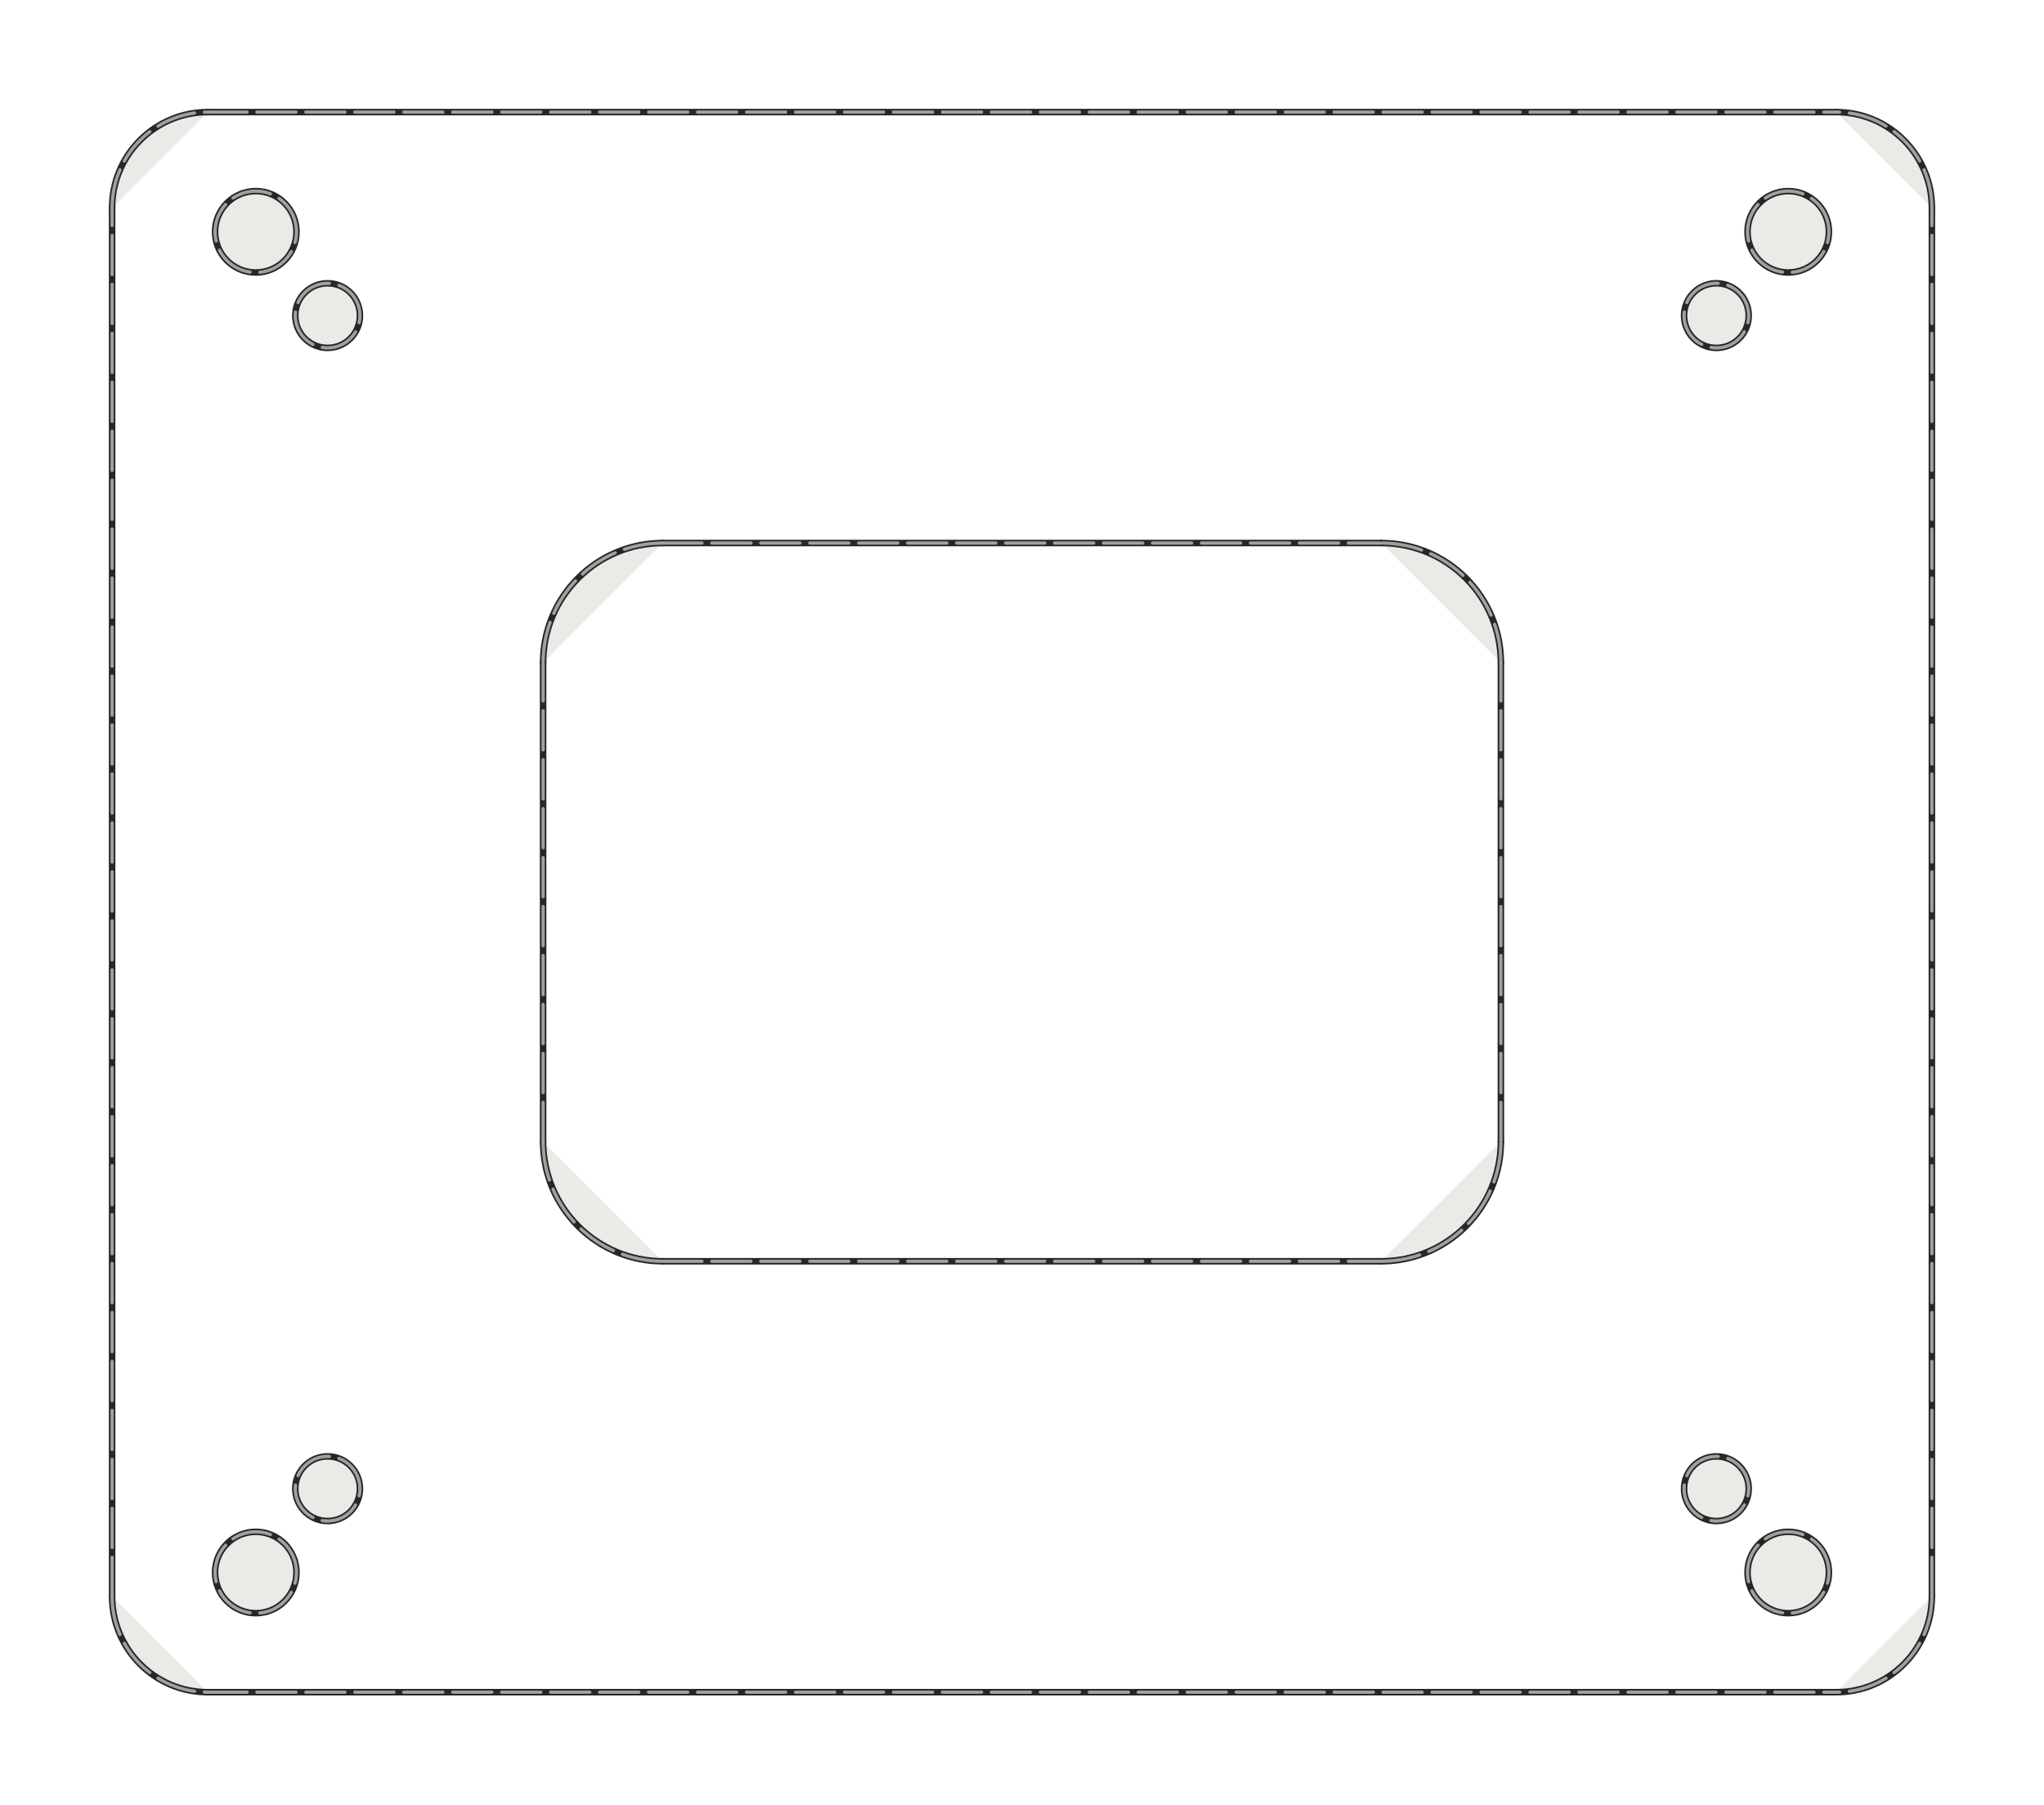
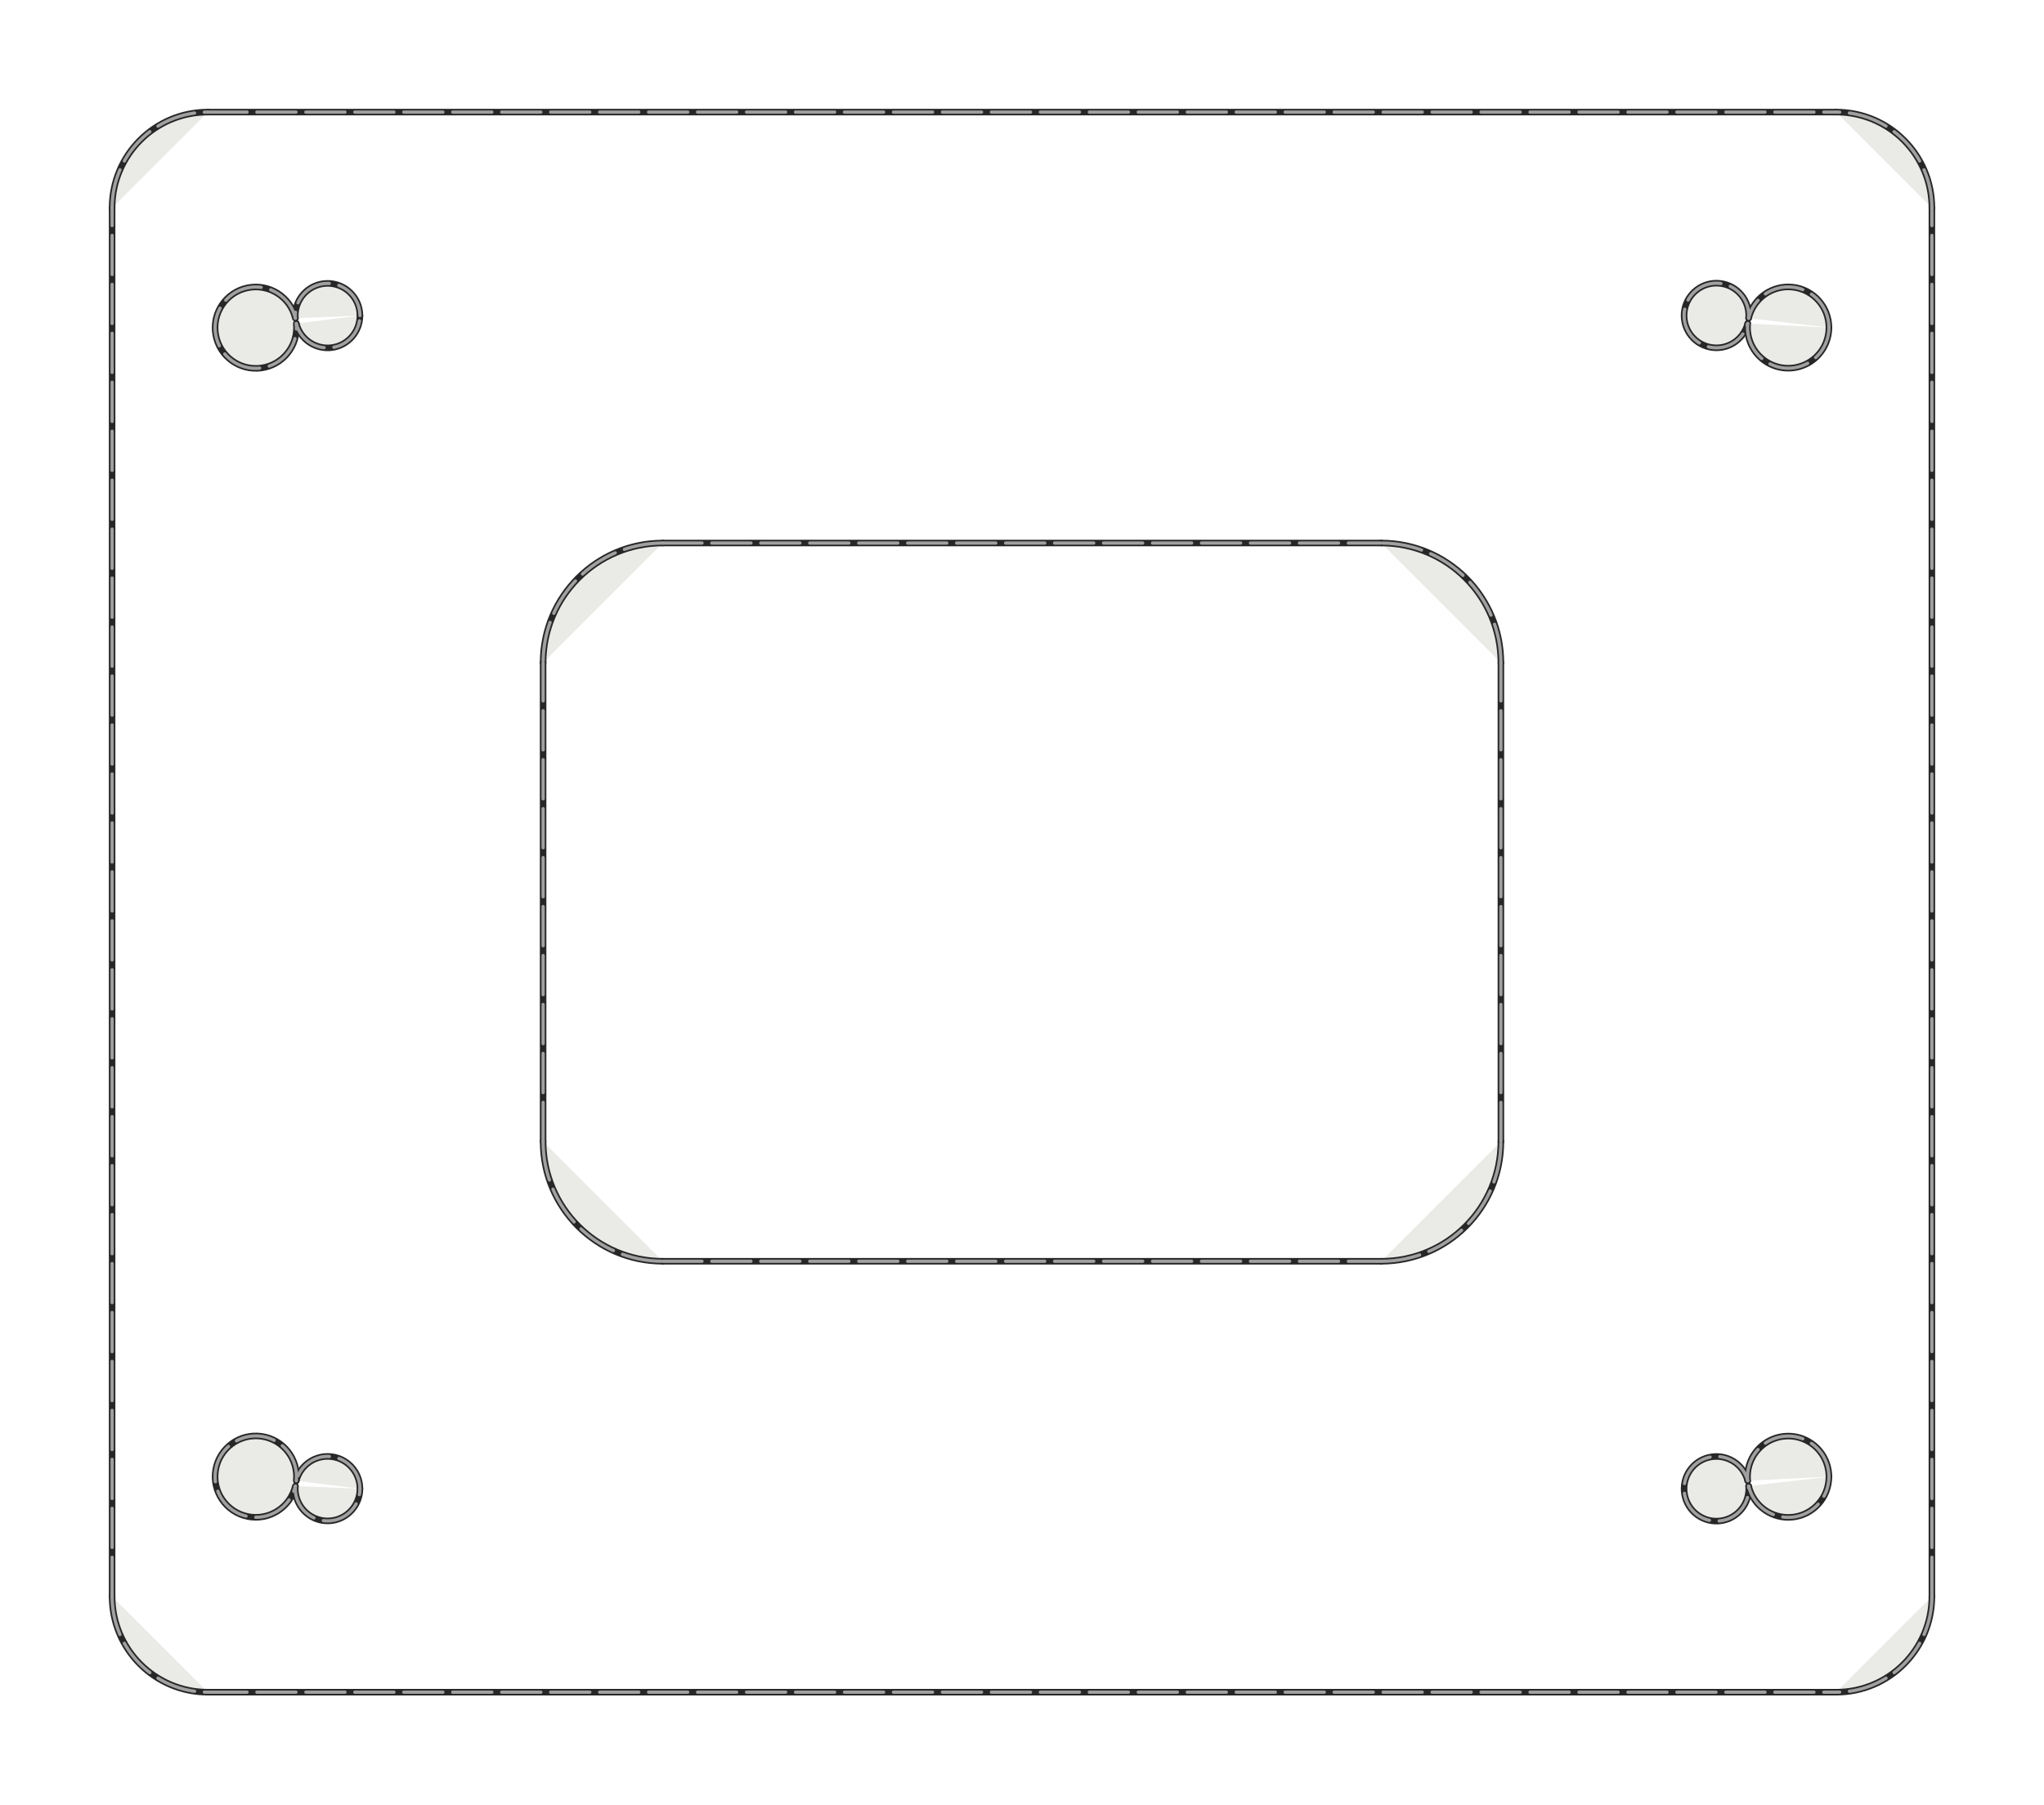
<svg xmlns="http://www.w3.org/2000/svg" width="187.8mm" height="165.8mm" viewBox="-42.682 -37.682 85.364 75.364" version="1.1">
  <g transform="scale(1,-1)" stroke-linecap="round">
    <g fill="rgb(234,234,230)" stroke="rgb(39,39,39)" stroke-width="0.273" id="vis">
      <line x1="-38.0" y1="-29.0" x2="-38.0" y2="29.0" />
      <path d="M -38.0,-29.0 A 4.0,4.0 -90.0 0,1 -34.0,-33.0" />
      <path d="M -38.0,29.0 A 4.0,4.0 -90.0 0,0 -34.0,33.0" />
      <line x1="-34.0" y1="-33.0" x2="34.0" y2="-33.0" />
      <line x1="-34.0" y1="33.0" x2="34.0" y2="33.0" />
      <path d="M 38.0,-29.0 A 4.0,4.0 -90.0 0,0 34.0,-33.0" />
      <path d="M 38.0,29.0 A 4.0,4.0 -90.0 0,1 34.0,33.0" />
      <line x1="38.0" y1="-29.0" x2="38.0" y2="29.0" />
-       <circle cx="-32.0" cy="-28.0" r="1.7" />
-       <circle cx="-29.0" cy="-24.5" r="1.35" />
-       <circle cx="32.0" cy="-28.0" r="1.7" />
-       <circle cx="29.0" cy="-24.5" r="1.35" />
-       <circle cx="-29.0" cy="24.5" r="1.35" />
-       <circle cx="-32.0" cy="28.0" r="1.7" />
-       <path d="M -20.0,-10.0 A 5.0,5.0 180.0 0,1 -15.0,-15.0" />
+       <path d="M -27.65,-24.5 A 1.35,1.35 5.326908842017193e-34 0,1 -30.308,-24.167" />
+       <path d="M -30.346,-24.391 A 1.35,1.35 5.326908842017193e-34 1,1 -27.65,-24.5" />
+       <path d="M -30.346,-24.391 A 1.7,1.7 -13.301 1,0 -30.308,-24.167" />
+       <path d="M 30.346,-24.391 A 1.35,1.35 4.627 1,0 30.308,-24.167" />
+       <path d="M 30.346,-24.391 A 1.7,1.7 5.326908842017193e-34 0,1 33.7,-24.0" />
+       <path d="M 33.7,-24.0 A 1.7,1.7 5.326908842017193e-34 1,1 30.308,-24.167" />
+       <path d="M -27.65,24.5 A 1.35,1.35 5.326908842017193e-34 1,1 -30.346,24.391" />
+       <path d="M -30.308,24.167 A 1.35,1.35 5.326908842017193e-34 0,1 -27.65,24.5" />
+       <path d="M -30.308,24.167 A 1.7,1.7 5.624 1,0 -30.346,24.391" />
+       <path d="M -20.0,-10.0 A 5.0,5.0 -180.0 0,1 -15.0,-15.0" />
      <line x1="-15.0" y1="-15.0" x2="15.0" y2="-15.0" />
-       <path d="M 15.0,-15.0 A 5.0,5.0 180.0 0,1 20.0,-10.0" />
+       <path d="M 15.0,-15.0 A 5.0,5.0 -180.0 0,1 20.0,-10.0" />
      <line x1="20.0" y1="-10.0" x2="20.0" y2="10.0" />
-       <path d="M 20.0,10.0 A 5.0,5.0 180.0 0,1 15.0,15.0" />
+       <path d="M 20.0,10.0 A 5.0,5.0 -180.0 0,1 15.0,15.0" />
      <line x1="-15.0" y1="15.0" x2="15.0" y2="15.0" />
-       <path d="M -15.0,15.0 A 5.0,5.0 180.0 0,1 -20.0,10.0" />
+       <path d="M -15.0,15.0 A 5.0,5.0 -180.0 0,1 -20.0,10.0" />
      <line x1="-20.0" y1="-10.0" x2="-20.0" y2="10.0" />
-       <circle cx="29.0" cy="24.5" r="1.35" />
-       <circle cx="32.0" cy="28.0" r="1.7" />
+       <path d="M 30.308,24.167 A 1.35,1.35 -14.298 1,0 30.346,24.391" />
+       <path d="M 30.308,24.167 A 1.7,1.7 5.326908842017193e-34 1,1 33.7,24.0" />
+       <path d="M 33.7,24.0 A 1.7,1.7 5.326908842017193e-34 0,1 30.346,24.391" />
    </g>
    <g fill="none" stroke="rgb(160,160,160)" stroke-width="0.136" id="hid" stroke-dasharray="1.636 0.409">
      <line x1="-38.0" y1="-29.0" x2="-38.0" y2="29.0" />
      <path d="M -38.0,-29.0 A 4.0,4.0 -90.0 0,1 -34.0,-33.0" />
      <path d="M -38.0,29.0 A 4.0,4.0 -90.0 0,0 -34.0,33.0" />
      <line x1="-34.0" y1="-33.0" x2="34.0" y2="-33.0" />
      <line x1="-34.0" y1="33.0" x2="34.0" y2="33.0" />
      <path d="M 38.0,-29.0 A 4.0,4.0 -90.0 0,0 34.0,-33.0" />
      <path d="M 38.0,29.0 A 4.0,4.0 -90.0 0,1 34.0,33.0" />
      <line x1="38.0" y1="-29.0" x2="38.0" y2="29.0" />
-       <circle cx="-32.0" cy="-28.0" r="1.7" />
-       <circle cx="-29.0" cy="-24.5" r="1.35" />
-       <circle cx="32.0" cy="-28.0" r="1.7" />
-       <circle cx="29.0" cy="-24.5" r="1.35" />
-       <circle cx="-29.0" cy="24.5" r="1.35" />
-       <circle cx="-32.0" cy="28.0" r="1.7" />
-       <path d="M -20.0,-10.0 A 5.0,5.0 180.0 0,1 -15.0,-15.0" />
+       <path d="M -27.65,-24.5 A 1.35,1.35 5.326908842017193e-34 0,1 -30.308,-24.167" />
+       <path d="M -30.346,-24.391 A 1.35,1.35 5.326908842017193e-34 1,1 -27.65,-24.5" />
+       <path d="M -30.308,-24.167 A 1.7,1.7 -5.624 1,1 -30.346,-24.391" />
+       <path d="M 30.346,-24.391 A 1.7,1.7 5.326908842017193e-34 0,1 33.7,-24.0" />
+       <path d="M 30.308,-24.167 A 1.35,1.35 14.298 1,1 30.346,-24.391" />
+       <path d="M 33.7,-24.0 A 1.7,1.7 5.326908842017193e-34 1,1 30.308,-24.167" />
+       <path d="M -27.65,24.5 A 1.35,1.35 5.326908842017193e-34 1,1 -30.346,24.391" />
+       <path d="M -30.308,24.167 A 1.35,1.35 5.326908842017193e-34 0,1 -27.65,24.5" />
+       <path d="M -30.346,24.391 A 1.7,1.7 13.301 1,1 -30.308,24.167" />
+       <path d="M -20.0,-10.0 A 5.0,5.0 -180.0 0,1 -15.0,-15.0" />
      <line x1="-15.0" y1="-15.0" x2="15.0" y2="-15.0" />
-       <path d="M 15.0,-15.0 A 5.0,5.0 180.0 0,1 20.0,-10.0" />
+       <path d="M 15.0,-15.0 A 5.0,5.0 -180.0 0,1 20.0,-10.0" />
      <line x1="20.0" y1="-10.0" x2="20.0" y2="10.0" />
-       <path d="M 20.0,10.0 A 5.0,5.0 180.0 0,1 15.0,15.0" />
+       <path d="M 20.0,10.0 A 5.0,5.0 -180.0 0,1 15.0,15.0" />
      <line x1="-15.0" y1="15.0" x2="15.0" y2="15.0" />
-       <path d="M -15.0,15.0 A 5.0,5.0 180.0 0,1 -20.0,10.0" />
+       <path d="M -15.0,15.0 A 5.0,5.0 -180.0 0,1 -20.0,10.0" />
      <line x1="-20.0" y1="-10.0" x2="-20.0" y2="10.0" />
-       <circle cx="29.0" cy="24.5" r="1.35" />
-       <circle cx="32.0" cy="28.0" r="1.7" />
+       <path d="M 30.308,24.167 A 1.7,1.7 5.326908842017193e-34 1,1 33.7,24.0" />
+       <path d="M 30.346,24.391 A 1.35,1.35 -4.627 1,1 30.308,24.167" />
+       <path d="M 33.7,24.0 A 1.7,1.7 5.326908842017193e-34 0,1 30.346,24.391" />
    </g>
  </g>
</svg>
